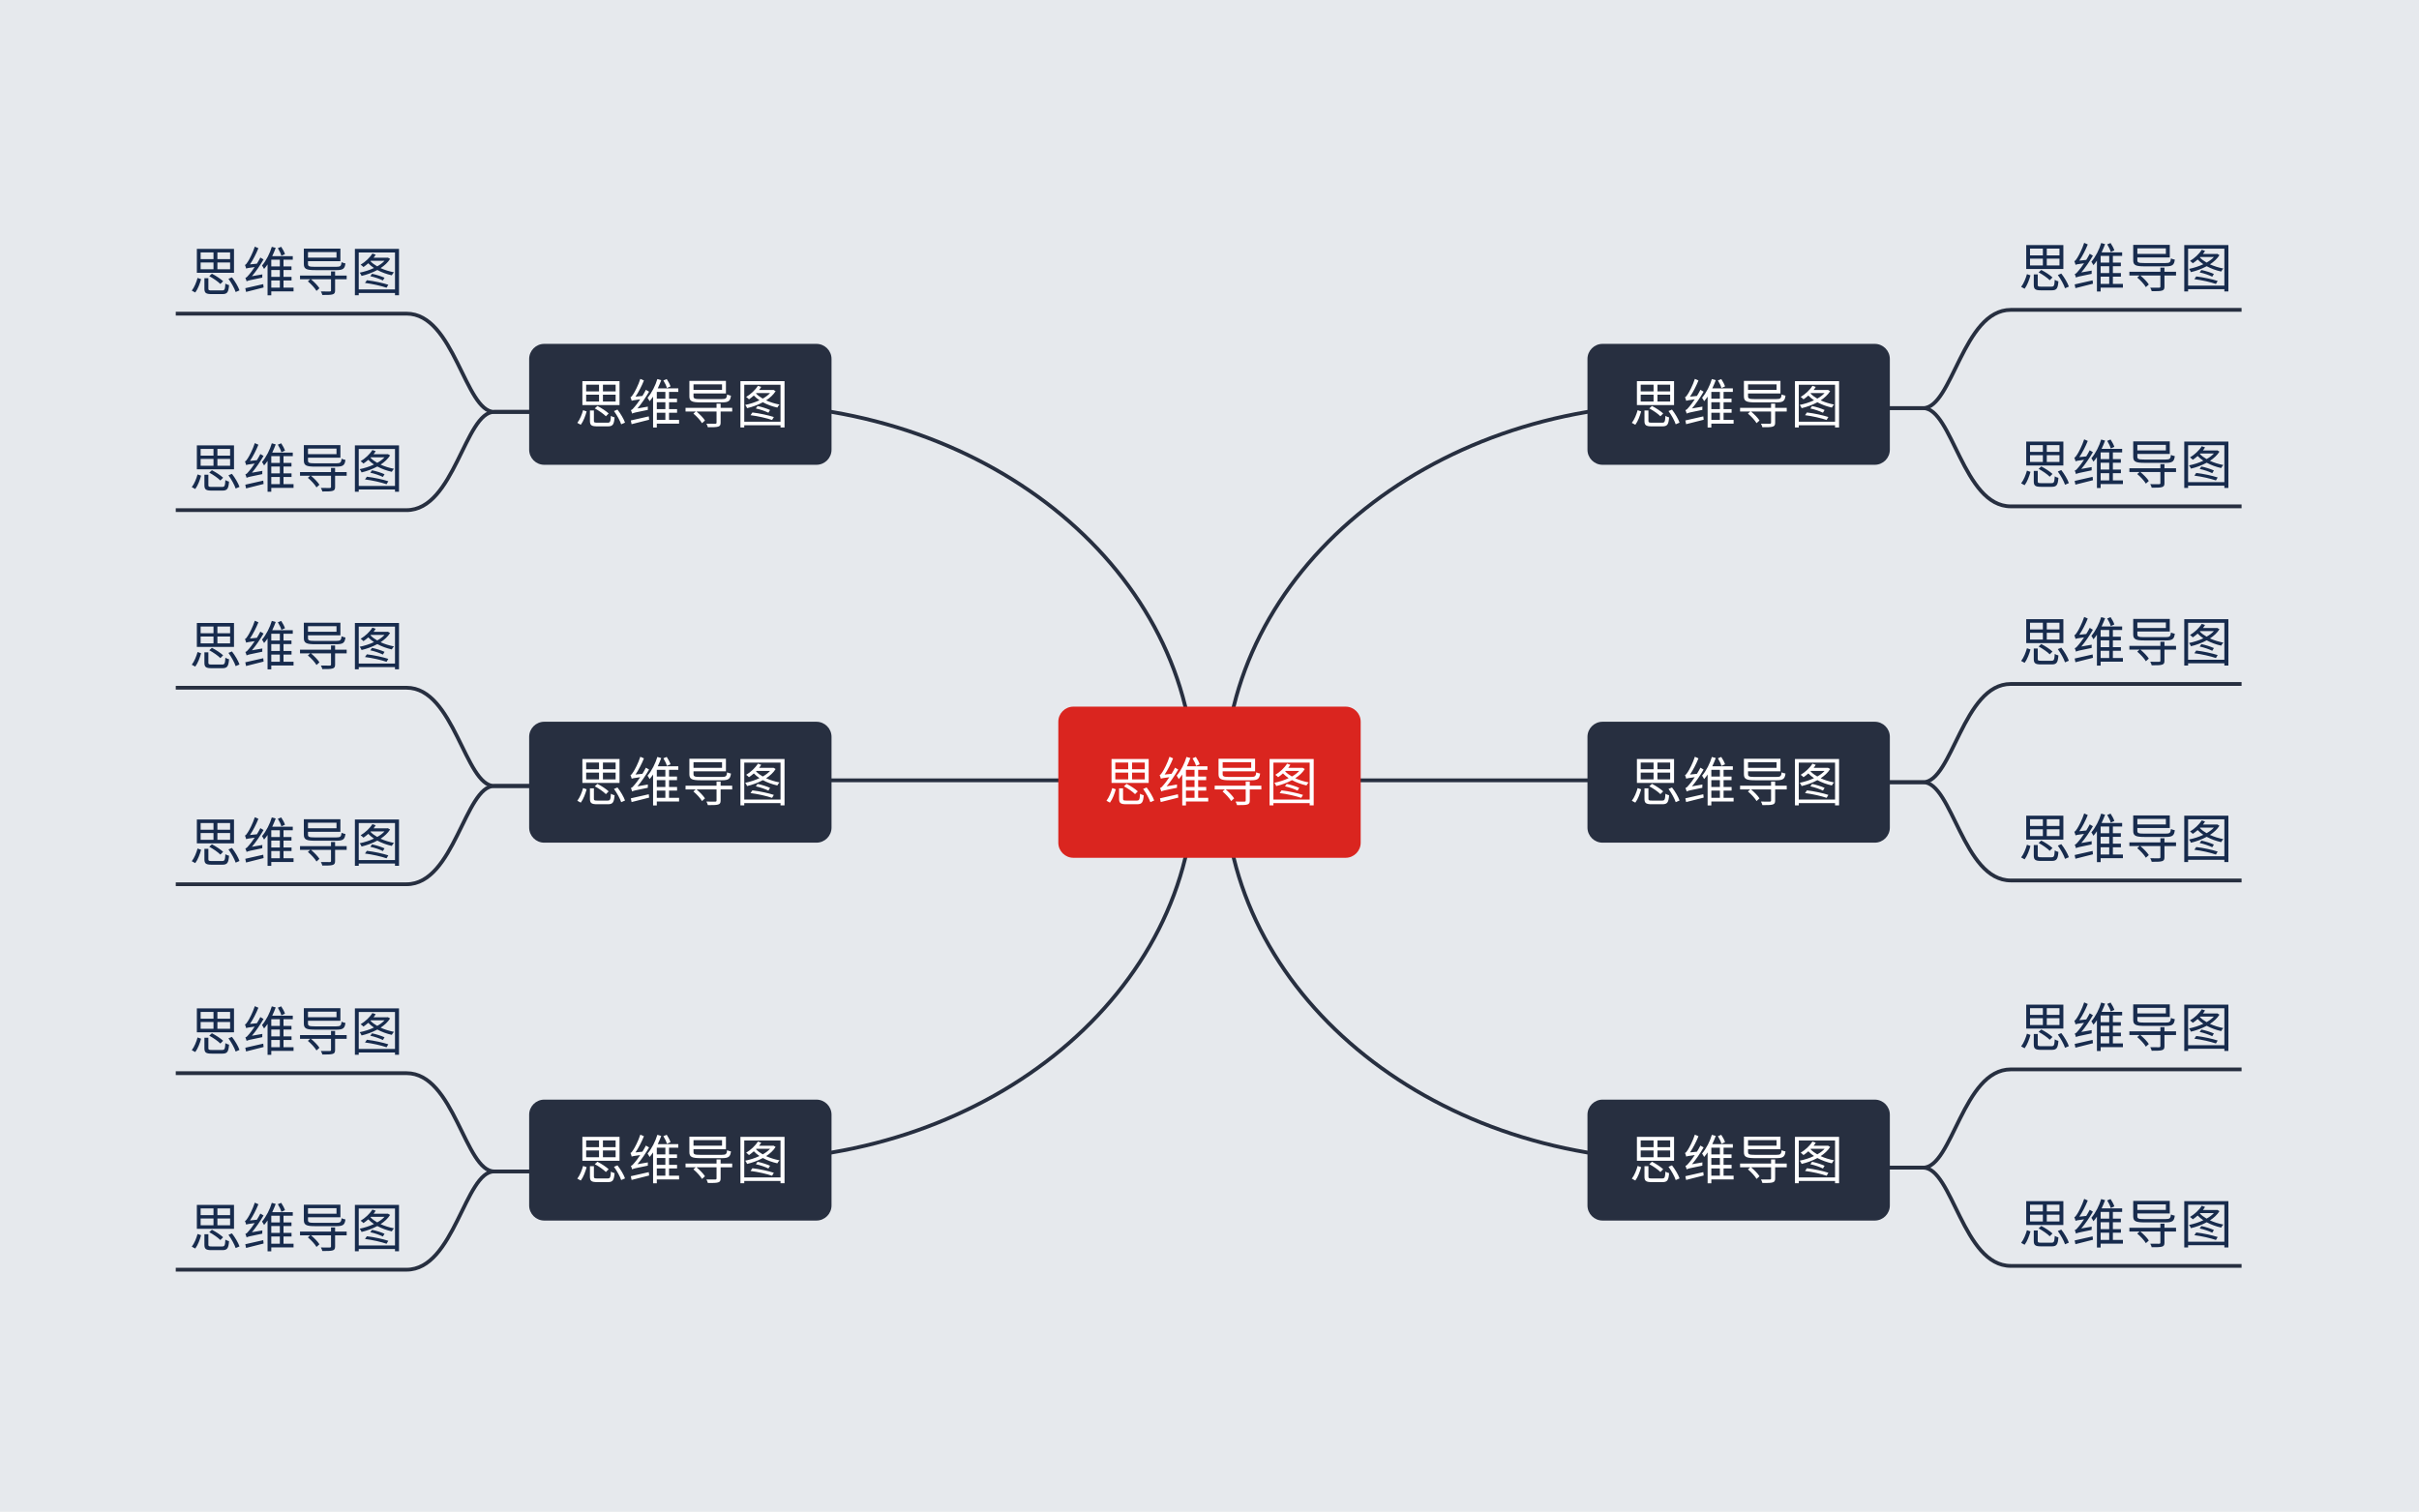
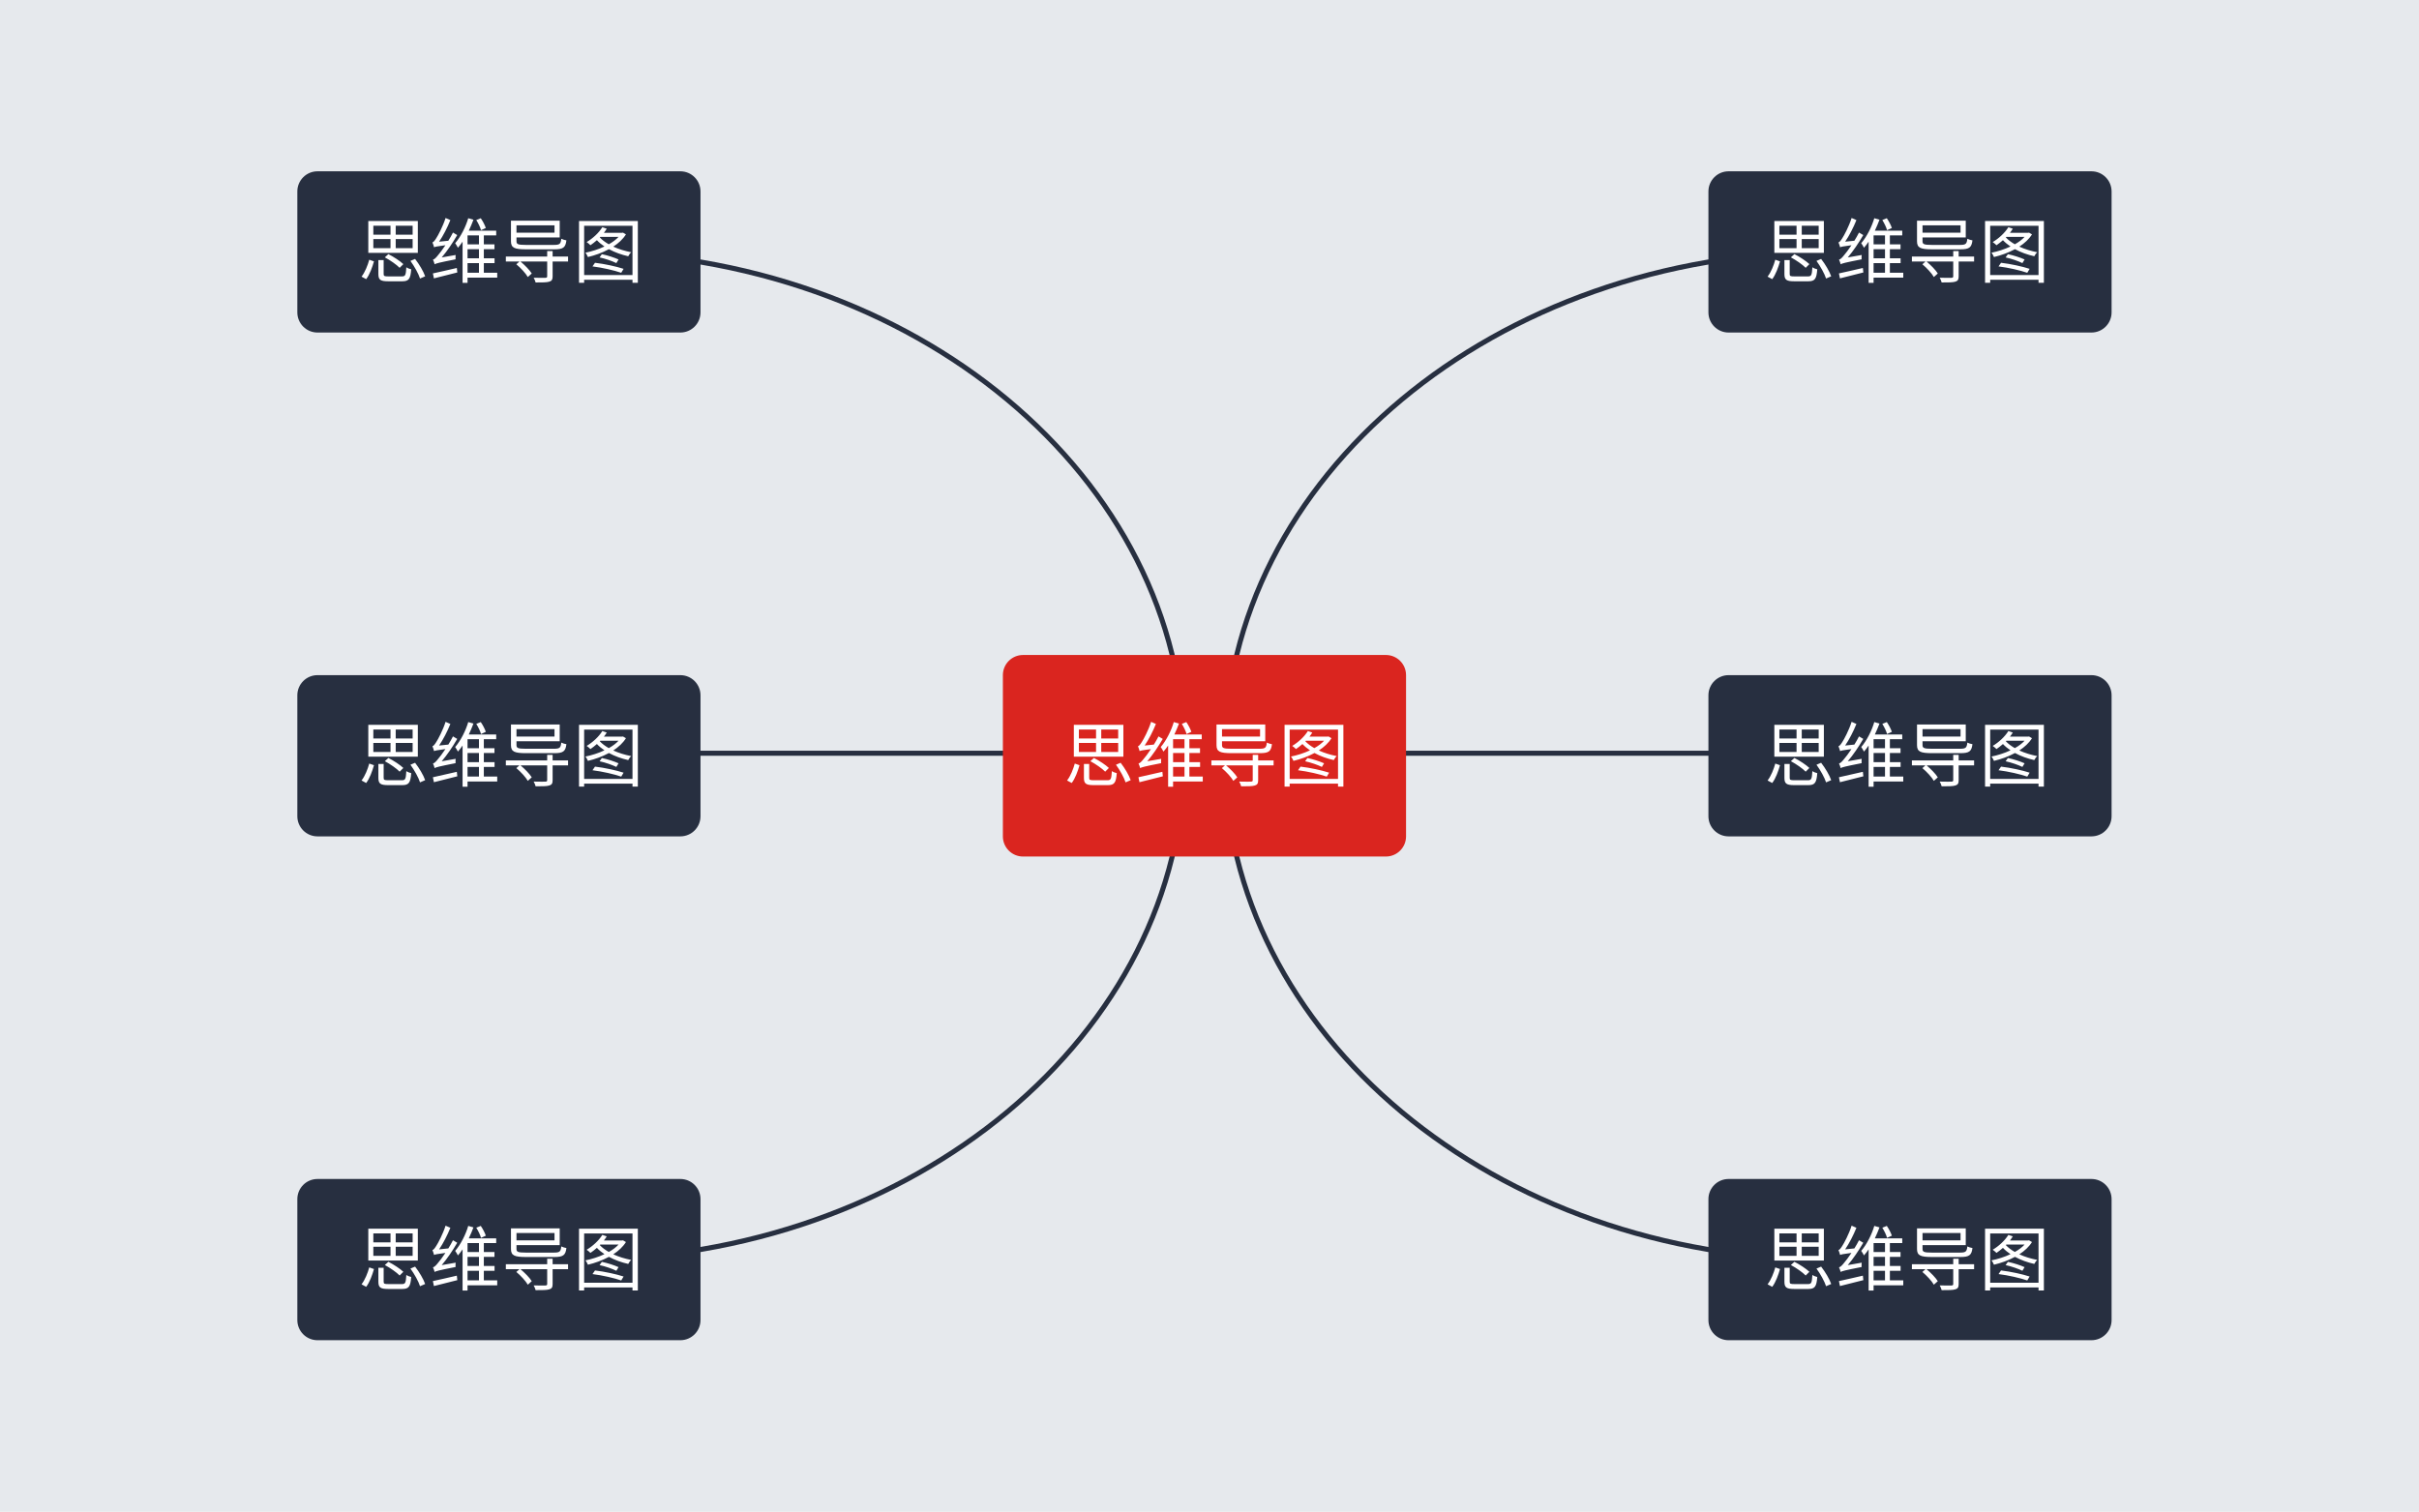
- <svg xmlns="http://www.w3.org/2000/svg" width="640px" height="400px" viewBox="0 0 640 400" version="1.1">
-   <g id="主题6" stroke="none" stroke-width="1" fill="none" fill-rule="evenodd">
-     <rect id="bg" fill="#E6E9ED" x="0" y="0" width="640" height="400" />
-     <path d="M196,307 C262.274,307 316,262.228 316,207 C316,151.772 262.274,107 196,107" id="椭圆形" stroke="#272F40" />
-     <path d="M324,307 C390.274,307 444,262.228 444,207 C444,151.772 390.274,107 324,107" id="椭圆形备份" stroke="#272F40" transform="translate(384, 207) scale(-1, 1) translate(-384, -207) " />
-     <line x1="360" y1="206.5" x2="440" y2="206.5" id="直线备份" stroke="#272F40" stroke-linecap="square" />
-     <line x1="200" y1="206.5" x2="280" y2="206.5" id="直线备份-3" stroke="#272F40" stroke-linecap="square" />
-     <path d="M592.558,82 C560.603,82 540.417,82 532,82 C519.374,82 516.528,108 508.793,108 C503.636,108 500.705,108 500,108" id="直线-3" stroke="#272F40" stroke-linecap="square" />
-     <path d="M592.558,181 C560.603,181 540.417,181 532,181 C519.374,181 516.528,207 508.793,207 C503.636,207 500.705,207 500,207" id="直线-3备份-2" stroke="#272F40" stroke-linecap="square" />
-     <path d="M592.558,283 C560.603,283 540.417,283 532,283 C519.374,283 516.528,309 508.793,309 C503.636,309 500.705,309 500,309" id="直线-3备份-4" stroke="#272F40" stroke-linecap="square" />
-     <path d="M592.558,108 C560.603,108 540.417,108 532,108 C519.374,108 516.528,134 508.793,134 C503.636,134 500.705,134 500,134" id="直线-3备份" stroke="#272F40" stroke-linecap="square" transform="translate(546.2789, 121) scale(1, -1) translate(-546.2789, -121) " />
-     <path d="M592.558,207 C560.603,207 540.417,207 532,207 C519.374,207 516.528,233 508.793,233 C503.636,233 500.705,233 500,233" id="直线-3备份-3" stroke="#272F40" stroke-linecap="square" transform="translate(546.2789, 220) scale(1, -1) translate(-546.2789, -220) " />
-     <path d="M592.558,309 C560.603,309 540.417,309 532,309 C519.374,309 516.528,335 508.793,335 C503.636,335 500.705,335 500,335" id="直线-3备份-5" stroke="#272F40" stroke-linecap="square" transform="translate(546.2789, 322) scale(1, -1) translate(-546.2789, -322) " />
-     <path d="M139.558,83 C107.603,83 87.417,83 79,83 C66.374,83 63.528,109 55.793,109 C50.636,109 47.705,109 47,109" id="直线-3" stroke="#272F40" stroke-linecap="square" transform="translate(93.27888, 96) scale(-1, 1) translate(-93.27888, -96) " />
-     <path d="M139.558,182 C107.603,182 87.417,182 79,182 C66.374,182 63.528,208 55.793,208 C50.636,208 47.705,208 47,208" id="直线-3备份-2" stroke="#272F40" stroke-linecap="square" transform="translate(93.27888, 195) scale(-1, 1) translate(-93.27888, -195) " />
-     <path d="M139.558,284 C107.603,284 87.417,284 79,284 C66.374,284 63.528,310 55.793,310 C50.636,310 47.705,310 47,310" id="直线-3备份-4" stroke="#272F40" stroke-linecap="square" transform="translate(93.27888, 297) scale(-1, 1) translate(-93.27888, -297) " />
-     <path d="M139.558,109 C107.603,109 87.417,109 79,109 C66.374,109 63.528,135 55.793,135 C50.636,135 47.705,135 47,135" id="直线-3备份" stroke="#272F40" stroke-linecap="square" transform="translate(93.27888, 122) scale(-1, -1) translate(-93.27888, -122) " />
-     <path d="M139.558,208 C107.603,208 87.417,208 79,208 C66.374,208 63.528,234 55.793,234 C50.636,234 47.705,234 47,234" id="直线-3备份-3" stroke="#272F40" stroke-linecap="square" transform="translate(93.27888, 221) scale(-1, -1) translate(-93.27888, -221) " />
-     <path d="M139.558,310 C107.603,310 87.417,310 79,310 C66.374,310 63.528,336 55.793,336 C50.636,336 47.705,336 47,336" id="直线-3备份-5" stroke="#272F40" stroke-linecap="square" transform="translate(93.27888, 323) scale(-1, -1) translate(-93.27888, -323) " />
-     <rect id="矩形" fill="#DA251F" x="280" y="187" width="80" height="40" rx="4" />
-     <text id="思维导图" font-family="SourceHanSansCN-Normal, Source Han Sans CN" font-size="14" font-weight="normal" letter-spacing="0.224" fill="#FFFFFF">
-       <tspan x="292.052" y="212">思维导图</tspan>
-     </text>
-     <rect id="矩形备份" fill="#272F40" x="420" y="191" width="80" height="32" rx="4" />
-     <rect id="矩形备份-4" fill="#272F40" x="140" y="191" width="80" height="32" rx="4" />
-     <rect id="矩形备份-2" fill="#272F40" x="420" y="91" width="80" height="32" rx="4" />
-     <rect id="矩形备份-5" fill="#272F40" x="140" y="91" width="80" height="32" rx="4" />
-     <rect id="矩形备份-3" fill="#272F40" x="420" y="291" width="80" height="32" rx="4" />
-     <rect id="矩形备份-6" fill="#272F40" x="140" y="291" width="80" height="32" rx="4" />
-     <text id="思维导图" font-family="SourceHanSansCN-Normal, Source Han Sans CN" font-size="14" font-weight="normal" letter-spacing="0.224" fill="#FFFFFF">
-       <tspan x="431.052" y="212">思维导图</tspan>
-     </text>
-     <text id="思维导图" font-family="SourceHanSansCN-Normal, Source Han Sans CN" font-size="14" font-weight="normal" letter-spacing="0.224" fill="#FFFFFF">
-       <tspan x="152.052" y="212">思维导图</tspan>
-     </text>
-     <text id="思维导图" font-family="SourceHanSansCN-Normal, Source Han Sans CN" font-size="14" font-weight="normal" letter-spacing="0.224" fill="#FFFFFF">
-       <tspan x="431.052" y="112">思维导图</tspan>
-     </text>
-     <text id="思维导图" font-family="SourceHanSansCN-Normal, Source Han Sans CN" font-size="14" font-weight="normal" letter-spacing="0.224" fill="#FFFFFF">
-       <tspan x="152.052" y="112">思维导图</tspan>
-     </text>
-     <text id="思维导图" font-family="SourceHanSansCN-Normal, Source Han Sans CN" font-size="14" font-weight="normal" letter-spacing="0.224" fill="#FFFFFF">
-       <tspan x="431.052" y="312">思维导图</tspan>
-     </text>
-     <text id="思维导图" font-family="SourceHanSansCN-Normal, Source Han Sans CN" font-size="14" font-weight="normal" letter-spacing="0.224" fill="#FFFFFF">
-       <tspan x="152.052" y="312">思维导图</tspan>
-     </text>
-     <text id="思维导图" font-family="SourceHanSansCN-Normal, Source Han Sans CN" font-size="14" font-weight="normal" letter-spacing="0.224" fill="#172B4D">
-       <tspan x="534.052" y="175">思维导图</tspan>
-     </text>
-     <text id="思维导图" font-family="SourceHanSansCN-Normal, Source Han Sans CN" font-size="14" font-weight="normal" letter-spacing="0.224" fill="#172B4D">
-       <tspan x="534.052" y="277">思维导图</tspan>
-     </text>
-     <text id="思维导图" font-family="SourceHanSansCN-Normal, Source Han Sans CN" font-size="14" font-weight="normal" letter-spacing="0.224" fill="#172B4D">
-       <tspan x="534.052" y="76">思维导图</tspan>
-     </text>
-     <text id="思维导图" font-family="SourceHanSansCN-Normal, Source Han Sans CN" font-size="14" font-weight="normal" letter-spacing="0.224" fill="#172B4D">
-       <tspan x="534.052" y="128">思维导图</tspan>
-     </text>
-     <text id="思维导图" font-family="SourceHanSansCN-Normal, Source Han Sans CN" font-size="14" font-weight="normal" letter-spacing="0.224" fill="#172B4D">
-       <tspan x="534.052" y="227">思维导图</tspan>
-     </text>
-     <text id="思维导图" font-family="SourceHanSansCN-Normal, Source Han Sans CN" font-size="14" font-weight="normal" letter-spacing="0.224" fill="#172B4D">
-       <tspan x="534.052" y="329">思维导图</tspan>
-     </text>
-     <text id="思维导图" font-family="SourceHanSansCN-Normal, Source Han Sans CN" font-size="14" font-weight="normal" letter-spacing="0.224" fill="#172B4D">
-       <tspan x="50.052" y="77">思维导图</tspan>
-     </text>
-     <text id="思维导图" font-family="SourceHanSansCN-Normal, Source Han Sans CN" font-size="14" font-weight="normal" letter-spacing="0.224" fill="#172B4D">
-       <tspan x="50.052" y="176">思维导图</tspan>
-     </text>
-     <text id="思维导图" font-family="SourceHanSansCN-Normal, Source Han Sans CN" font-size="14" font-weight="normal" letter-spacing="0.224" fill="#172B4D">
-       <tspan x="50.052" y="278">思维导图</tspan>
-     </text>
-     <text id="思维导图" font-family="SourceHanSansCN-Normal, Source Han Sans CN" font-size="14" font-weight="normal" letter-spacing="0.224" fill="#172B4D">
-       <tspan x="50.052" y="129">思维导图</tspan>
-     </text>
-     <text id="思维导图" font-family="SourceHanSansCN-Normal, Source Han Sans CN" font-size="14" font-weight="normal" letter-spacing="0.224" fill="#172B4D">
-       <tspan x="50.052" y="228">思维导图</tspan>
-     </text>
-     <text id="思维导图" font-family="SourceHanSansCN-Normal, Source Han Sans CN" font-size="14" font-weight="normal" letter-spacing="0.224" fill="#172B4D">
-       <tspan x="50.052" y="330">思维导图</tspan>
-     </text>
+ <svg xmlns="http://www.w3.org/2000/svg" width="480px" height="300px" viewBox="0 0 480 300" version="1.1">
+   <g id="页面-1" stroke="none" stroke-width="1" fill="none" fill-rule="evenodd">
+     <g id="赤黑备份" transform="translate(-81, -57)">
+       <g id="赤黑" transform="translate(81, 57)">
+         <rect id="bg" fill="#E6E9ED" x="0" y="0" width="480" height="300" />
+         <path d="M115,250 C181.274,250 235,205.228 235,150 C235,94.772 181.274,50 115,50" id="椭圆形" stroke="#272F40" />
+         <path d="M243,250 C309.274,250 363,205.228 363,150 C363,94.772 309.274,50 243,50" id="椭圆形备份" stroke="#272F40" transform="translate(303, 150) scale(-1, 1) translate(-303, -150) " />
+         <line x1="279" y1="149.5" x2="359" y2="149.5" id="直线备份" stroke="#272F40" stroke-linecap="square" />
+         <line x1="119" y1="149.5" x2="199" y2="149.5" id="直线备份-3" stroke="#272F40" stroke-linecap="square" />
+         <rect id="矩形" fill="#DA251F" x="199" y="130" width="80" height="40" rx="4" />
+         <text id="思维导图" font-family="SourceHanSansCN-Normal, Source Han Sans CN" font-size="14" font-weight="normal" letter-spacing="0.224" fill="#FFFFFF">
+           <tspan x="211.052" y="155">思维导图</tspan>
+         </text>
+         <rect id="矩形备份" fill="#272F40" x="339" y="134" width="80" height="32" rx="4" />
+         <rect id="矩形备份-4" fill="#272F40" x="59" y="134" width="80" height="32" rx="4" />
+         <rect id="矩形备份-2" fill="#272F40" x="339" y="34" width="80" height="32" rx="4" />
+         <rect id="矩形备份-5" fill="#272F40" x="59" y="34" width="80" height="32" rx="4" />
+         <rect id="矩形备份-3" fill="#272F40" x="339" y="234" width="80" height="32" rx="4" />
+         <rect id="矩形备份-6" fill="#272F40" x="59" y="234" width="80" height="32" rx="4" />
+         <text id="思维导图" font-family="SourceHanSansCN-Normal, Source Han Sans CN" font-size="14" font-weight="normal" letter-spacing="0.224" fill="#FFFFFF">
+           <tspan x="350.052" y="155">思维导图</tspan>
+         </text>
+         <text id="思维导图" font-family="SourceHanSansCN-Normal, Source Han Sans CN" font-size="14" font-weight="normal" letter-spacing="0.224" fill="#FFFFFF">
+           <tspan x="71.052" y="155">思维导图</tspan>
+         </text>
+         <text id="思维导图" font-family="SourceHanSansCN-Normal, Source Han Sans CN" font-size="14" font-weight="normal" letter-spacing="0.224" fill="#FFFFFF">
+           <tspan x="350.052" y="55">思维导图</tspan>
+         </text>
+         <text id="思维导图" font-family="SourceHanSansCN-Normal, Source Han Sans CN" font-size="14" font-weight="normal" letter-spacing="0.224" fill="#FFFFFF">
+           <tspan x="71.052" y="55">思维导图</tspan>
+         </text>
+         <text id="思维导图" font-family="SourceHanSansCN-Normal, Source Han Sans CN" font-size="14" font-weight="normal" letter-spacing="0.224" fill="#FFFFFF">
+           <tspan x="350.052" y="255">思维导图</tspan>
+         </text>
+         <text id="思维导图" font-family="SourceHanSansCN-Normal, Source Han Sans CN" font-size="14" font-weight="normal" letter-spacing="0.224" fill="#FFFFFF">
+           <tspan x="71.052" y="255">思维导图</tspan>
+         </text>
+       </g>
+     </g>
  </g>
</svg>
